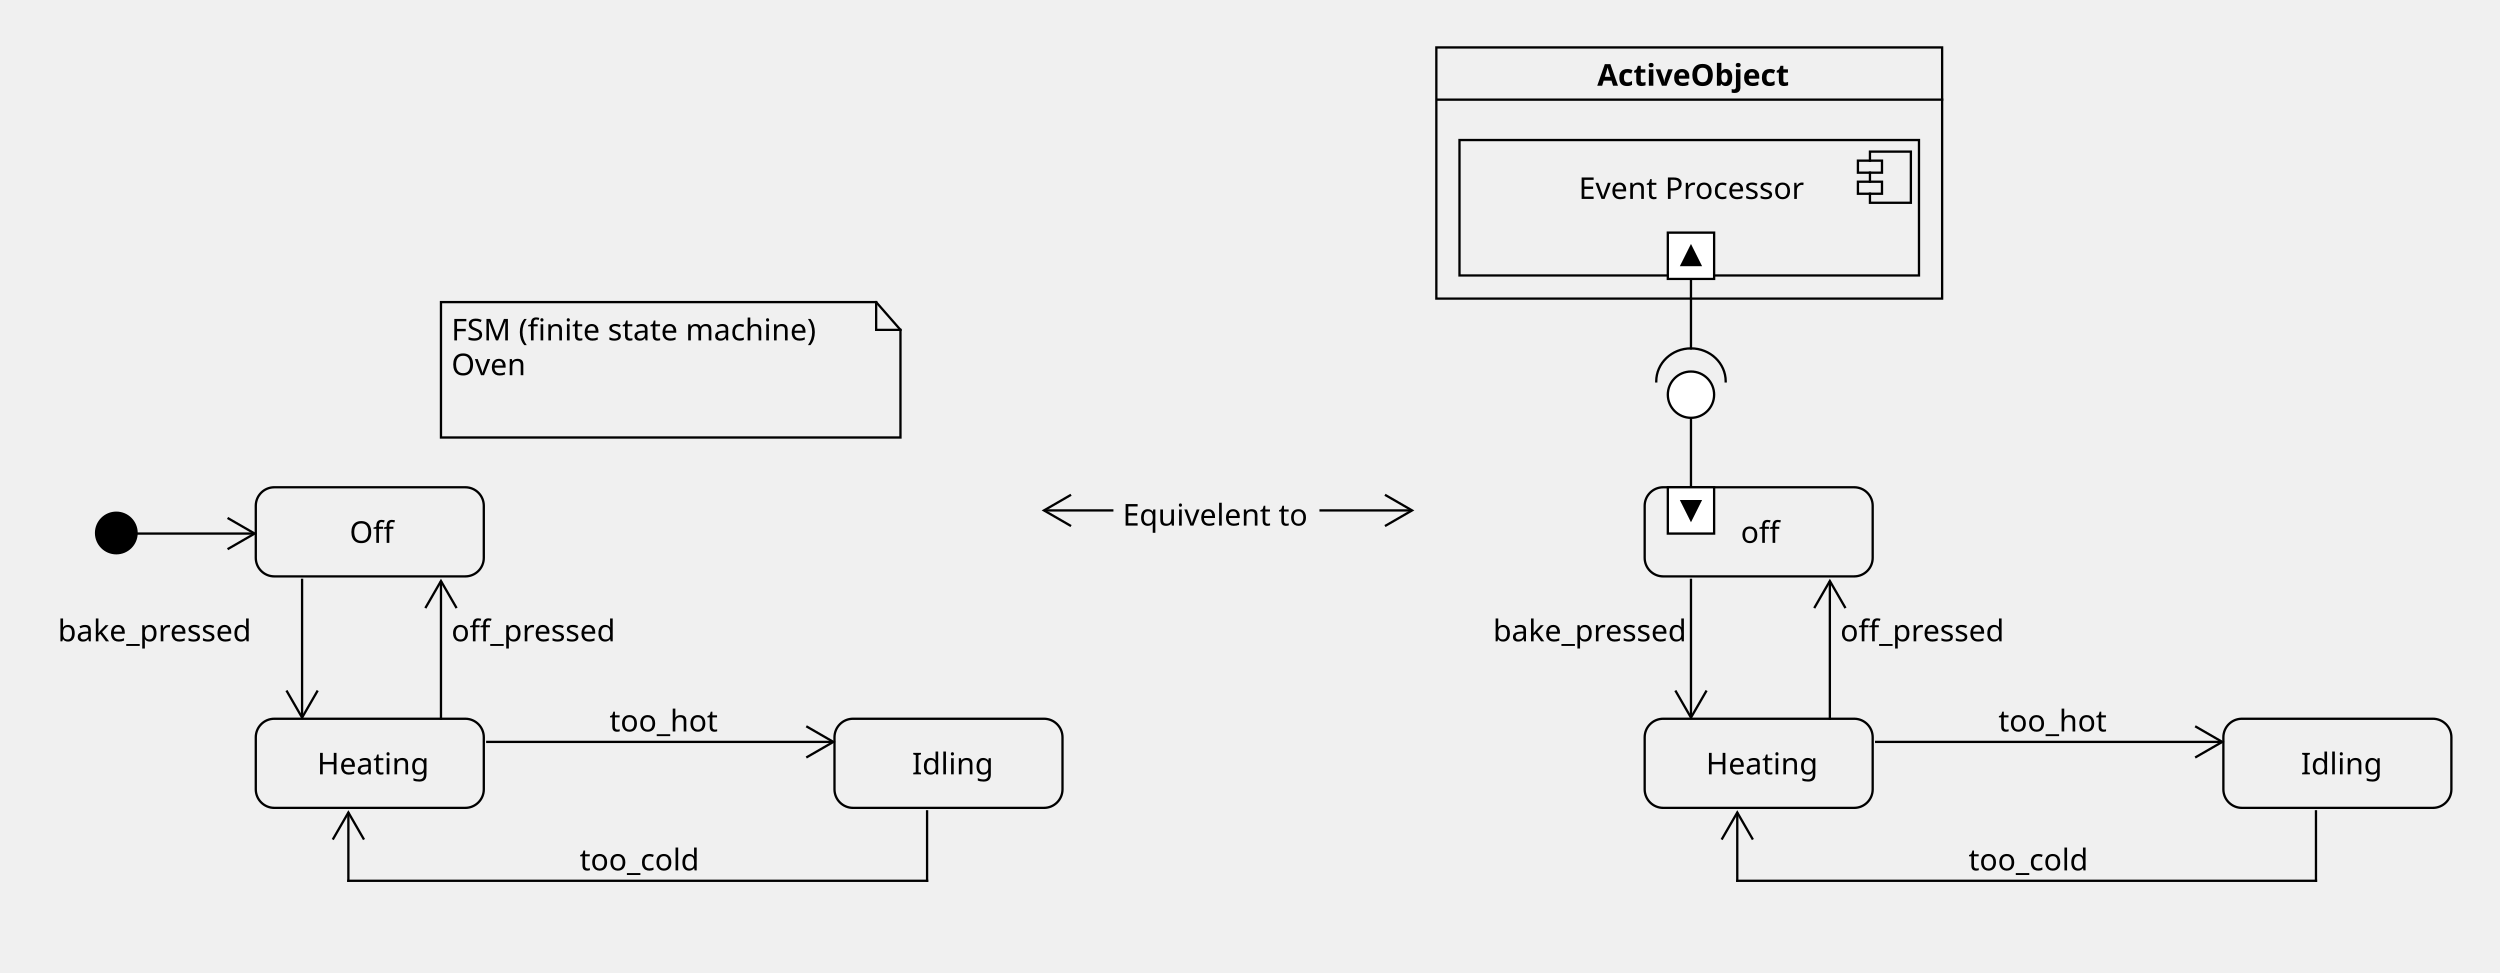
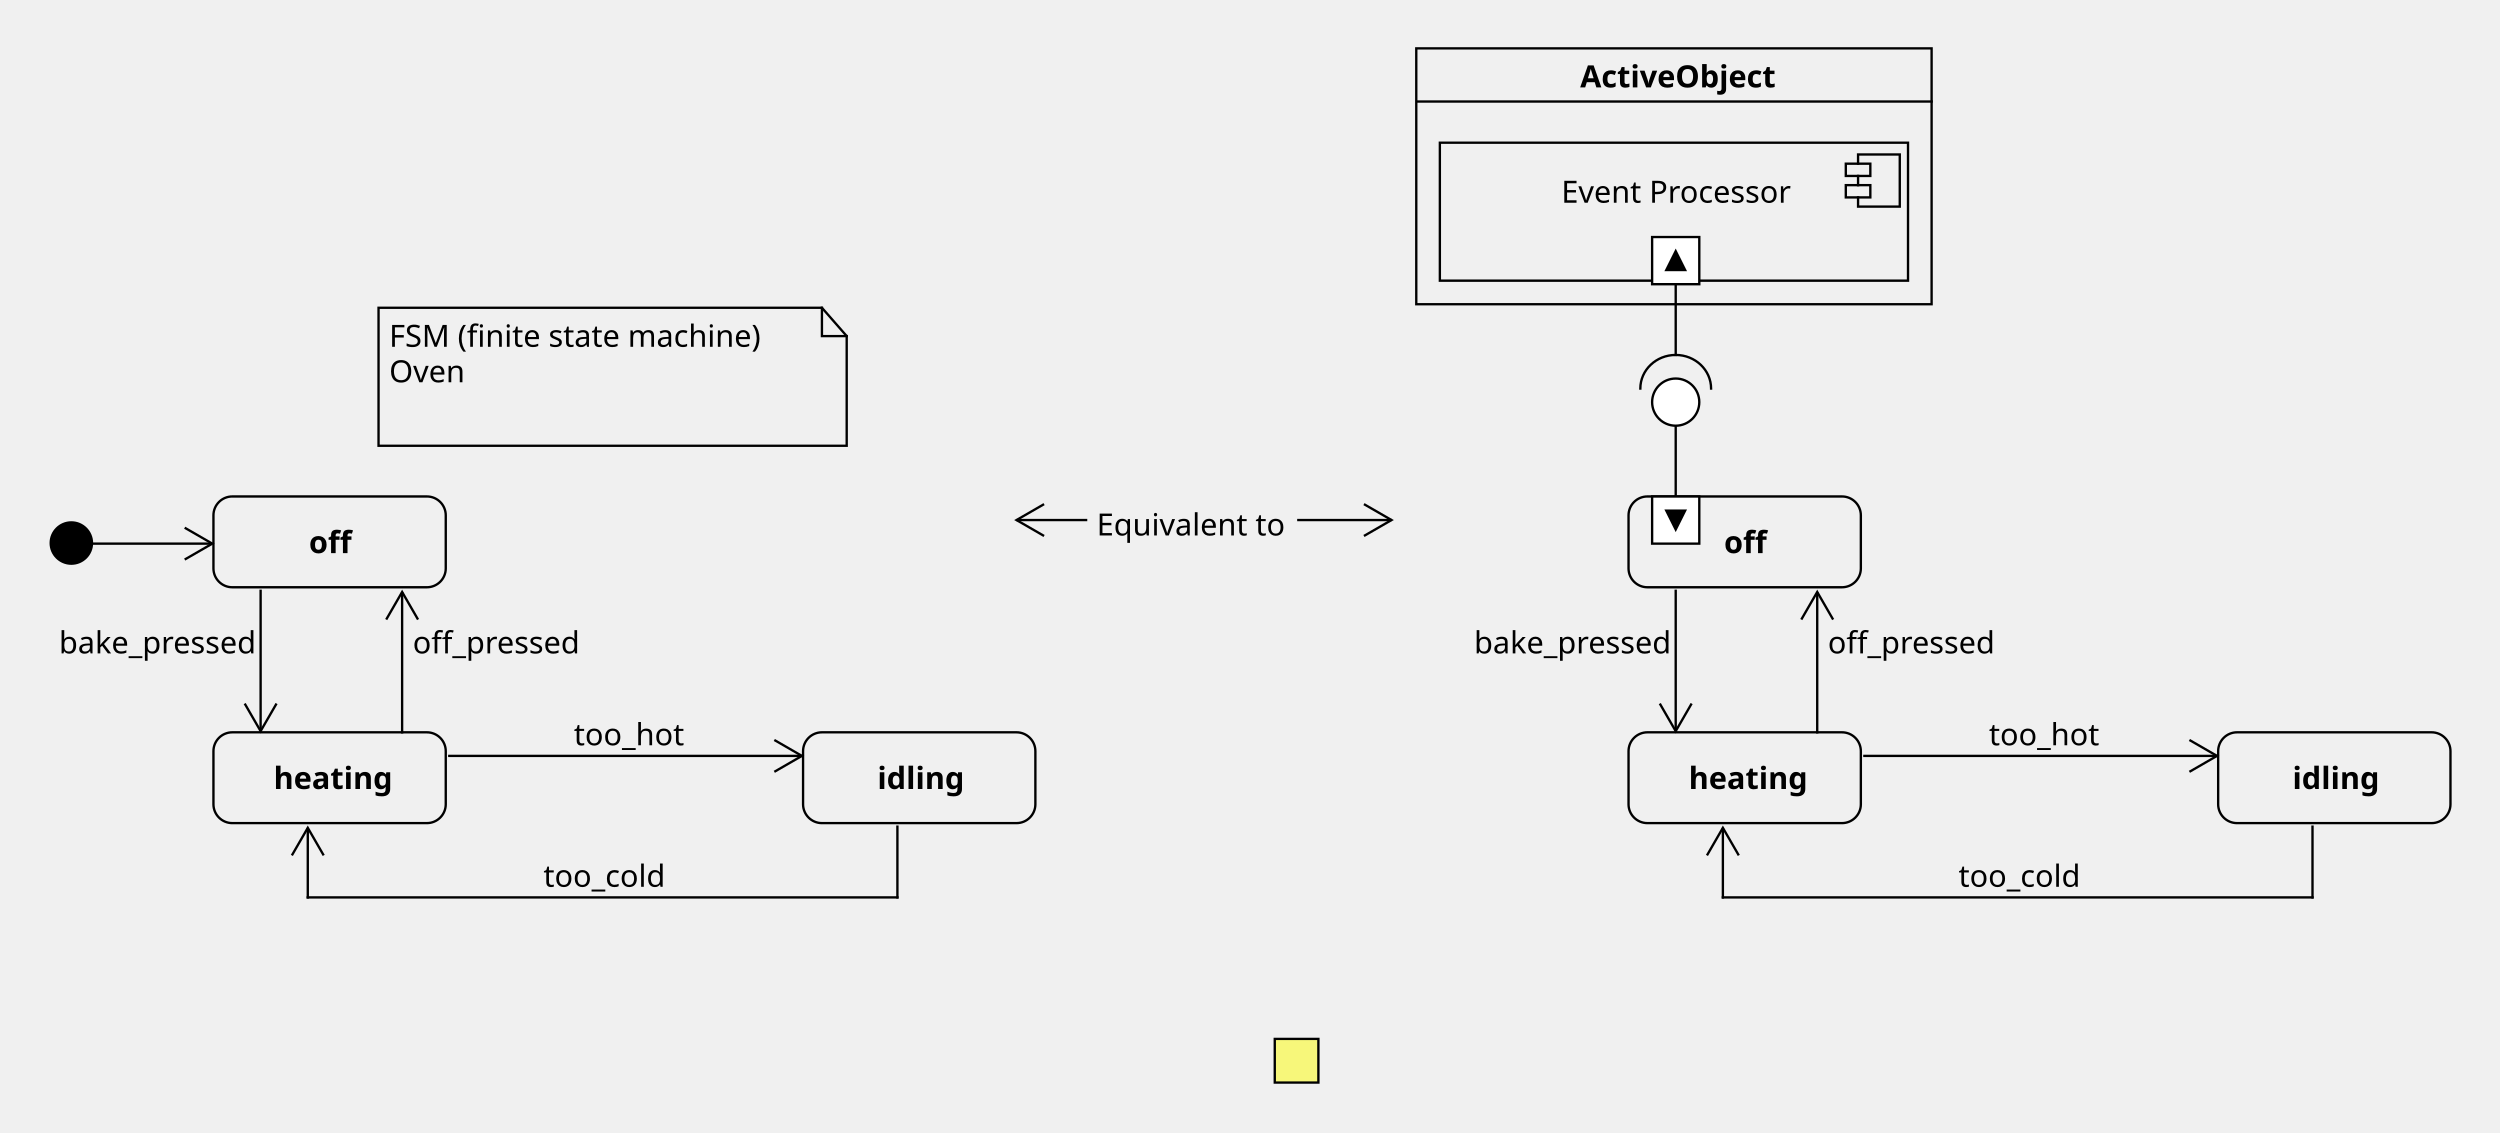
- <svg xmlns="http://www.w3.org/2000/svg" fill-opacity="1" color-rendering="auto" color-interpolation="auto" text-rendering="auto" stroke="black" stroke-linecap="square" width="1080" stroke-miterlimit="10" shape-rendering="auto" stroke-opacity="1" fill="black" stroke-dasharray="none" font-weight="normal" stroke-width="1" viewBox="80 20 1080 420" height="420" font-family="'Dialog'" font-style="normal" stroke-linejoin="miter" font-size="12px" stroke-dashoffset="0" image-rendering="auto">
+ <svg xmlns="http://www.w3.org/2000/svg" fill-opacity="1" color-rendering="auto" color-interpolation="auto" text-rendering="auto" stroke="black" stroke-linecap="square" width="1060" stroke-miterlimit="10" shape-rendering="auto" stroke-opacity="1" fill="black" stroke-dasharray="none" font-weight="normal" stroke-width="1" viewBox="100 20 1060 480" height="480" font-family="'Dialog'" font-style="normal" stroke-linejoin="miter" font-size="12px" stroke-dashoffset="0" image-rendering="auto">
  <defs id="genericDefs" />
  <g>
    <defs id="defs1">
      <clipPath clipPathUnits="userSpaceOnUse" id="clipPath1">
        <path d="M0 0 L2147483647 0 L2147483647 2147483647 L0 2147483647 L0 0 Z" />
      </clipPath>
      <clipPath clipPathUnits="userSpaceOnUse" id="clipPath2">
+         <path d="M0 0 L0 20 L20 20 L20 0 Z" />
+       </clipPath>
+       <clipPath clipPathUnits="userSpaceOnUse" id="clipPath3">
        <path d="M0 0 L0 40 L140 40 L140 0 Z" />
      </clipPath>
-       <clipPath clipPathUnits="userSpaceOnUse" id="clipPath3">
+       <clipPath clipPathUnits="userSpaceOnUse" id="clipPath4">
        <path d="M0 0 L0 40 L100 40 L100 0 Z" />
      </clipPath>
-       <clipPath clipPathUnits="userSpaceOnUse" id="clipPath4">
+       <clipPath clipPathUnits="userSpaceOnUse" id="clipPath5">
        <path d="M0 0 L0 60 L200 60 L200 0 Z" />
-       </clipPath>
-       <clipPath clipPathUnits="userSpaceOnUse" id="clipPath5">
-         <path d="M0 0 L0 20 L20 20 L20 0 Z" />
      </clipPath>
      <clipPath clipPathUnits="userSpaceOnUse" id="clipPath6">
        <path d="M0 0 L0 60 L280 60 L280 0 Z" />
      </clipPath>
      <clipPath clipPathUnits="userSpaceOnUse" id="clipPath7">
        <path d="M0 0 L0 40 L180 40 L180 0 Z" />
      </clipPath>
      <clipPath clipPathUnits="userSpaceOnUse" id="clipPath8">
        <path d="M0 0 L0 90 L30 90 L30 0 Z" />
      </clipPath>
      <clipPath clipPathUnits="userSpaceOnUse" id="clipPath9">
        <path d="M0 0 L0 110 L220 110 L220 0 Z" />
      </clipPath>
      <clipPath clipPathUnits="userSpaceOnUse" id="clipPath10">
        <path d="M0 0 L0 30 L90 30 L90 0 Z" />
      </clipPath>
      <clipPath clipPathUnits="userSpaceOnUse" id="clipPath11">
        <path d="M0 0 L0 30 L70 30 L70 0 Z" />
      </clipPath>
      <clipPath clipPathUnits="userSpaceOnUse" id="clipPath12">
        <path d="M0 0 L0 30 L60 30 L60 0 Z" />
      </clipPath>
      <clipPath clipPathUnits="userSpaceOnUse" id="clipPath13">
        <path d="M0 0 L0 30 L100 30 L100 0 Z" />
      </clipPath>
      <clipPath clipPathUnits="userSpaceOnUse" id="clipPath14">
        <path d="M0 0 L0 80 L30 80 L30 0 Z" />
      </clipPath>
      <clipPath clipPathUnits="userSpaceOnUse" id="clipPath15">
        <path d="M0 0 L0 80 L50 80 L50 0 Z" />
      </clipPath>
    </defs>
+     <g fill="rgb(255,255,0)" fill-opacity="0.49" transform="translate(640,460)" stroke-opacity="0.49" stroke="rgb(255,255,0)">
+       <rect x="0.5" width="18.5" height="18.5" y="0.5" clip-path="url(#clipPath2)" stroke="none" />
+     </g>
+     <g transform="translate(640,460)">
+       <rect fill="none" x="0.5" width="18.5" height="18.5" y="0.5" clip-path="url(#clipPath2)" />
+     </g>
+     <g font-family="sans-serif" font-size="13px" transform="translate(870,280)">
+       <text x="5" xml:space="preserve" y="17.047" clip-path="url(#clipPath3)" stroke="none">off_pressed</text>
+     </g>
    <g font-family="sans-serif" font-size="13px" transform="translate(720,280)">
-       <text x="5" xml:space="preserve" y="17.047" clip-path="url(#clipPath2)" stroke="none">bake_pressed</text>
-     </g>
-     <g font-family="sans-serif" font-size="13px" transform="translate(870,280)">
-       <text x="5" xml:space="preserve" y="17.047" clip-path="url(#clipPath2)" stroke="none">off_pressed</text>
+       <text x="5" xml:space="preserve" y="17.047" clip-path="url(#clipPath3)" stroke="none">bake_pressed</text>
    </g>
    <g fill="rgb(255,255,255)" fill-opacity="0" transform="translate(1040,330)" stroke-opacity="0" stroke="rgb(255,255,255)">
-       <rect x="0.5" y="0.5" clip-path="url(#clipPath3)" width="98.5" rx="8" ry="8" height="38.5" stroke="none" />
+       <rect x="0.5" y="0.5" clip-path="url(#clipPath4)" width="98.5" rx="8" ry="8" height="38.5" stroke="none" />
    </g>
    <g transform="translate(1040,330)">
-       <rect x="0.5" y="0.5" clip-path="url(#clipPath3)" fill="none" width="98.5" rx="8" ry="8" height="38.5" />
-       <text x="34" font-size="13px" y="24.523" clip-path="url(#clipPath3)" font-family="sans-serif" stroke="none" xml:space="preserve">Idling</text>
+       <rect x="0.5" y="0.5" clip-path="url(#clipPath4)" fill="none" width="98.5" rx="8" ry="8" height="38.5" />
+       <text x="32" font-size="13px" y="24.523" clip-path="url(#clipPath4)" font-family="sans-serif" stroke="none" font-weight="bold" xml:space="preserve">idling</text>
    </g>
    <g fill="rgb(255,255,255)" fill-opacity="0" transform="translate(790,330)" stroke-opacity="0" stroke="rgb(255,255,255)">
-       <rect x="0.5" y="0.5" clip-path="url(#clipPath3)" width="98.5" rx="8" ry="8" height="38.5" stroke="none" />
+       <rect x="0.5" y="0.5" clip-path="url(#clipPath4)" width="98.5" rx="8" ry="8" height="38.5" stroke="none" />
    </g>
    <g transform="translate(790,330)">
-       <rect x="0.5" y="0.5" clip-path="url(#clipPath3)" fill="none" width="98.5" rx="8" ry="8" height="38.5" />
-       <text x="27" font-size="13px" y="24.523" clip-path="url(#clipPath3)" font-family="sans-serif" stroke="none" xml:space="preserve">Heating</text>
+       <rect x="0.5" y="0.5" clip-path="url(#clipPath4)" fill="none" width="98.5" rx="8" ry="8" height="38.5" />
+       <text x="26" font-size="13px" y="24.523" clip-path="url(#clipPath4)" font-family="sans-serif" stroke="none" font-weight="bold" xml:space="preserve">heating</text>
    </g>
    <g fill="rgb(255,255,255)" fill-opacity="0" transform="translate(790,230)" stroke-opacity="0" stroke="rgb(255,255,255)">
-       <rect x="0.5" y="0.5" clip-path="url(#clipPath3)" width="98.5" rx="8" ry="8" height="38.5" stroke="none" />
+       <rect x="0.5" y="0.5" clip-path="url(#clipPath4)" width="98.5" rx="8" ry="8" height="38.5" stroke="none" />
    </g>
    <g transform="translate(790,230)">
-       <rect x="0.5" y="0.5" clip-path="url(#clipPath3)" fill="none" width="98.5" rx="8" ry="8" height="38.5" />
-       <text x="42" font-size="13px" y="24.523" clip-path="url(#clipPath3)" font-family="sans-serif" stroke="none" xml:space="preserve">off</text>
-     </g>
-     <g fill="rgb(255,255,255)" fill-opacity="0" transform="translate(270,150)" stroke-opacity="0" stroke="rgb(255,255,255)">
-       <path d="M0.5 0.5 L188.5 0.5 L199 12.5 L199 59 L0.5 59 Z" stroke="none" clip-path="url(#clipPath4)" />
-     </g>
-     <g transform="translate(270,150)">
-       <path fill="none" d="M0.5 0.5 L188.5 0.5 L199 12.5 L199 59 L0.5 59 Z" clip-path="url(#clipPath4)" />
-       <path fill="none" d="M188.5 0.5 L188.5 12.5 L199 12.5" clip-path="url(#clipPath4)" />
-       <text x="5" font-size="13px" y="17.047" clip-path="url(#clipPath4)" font-family="sans-serif" stroke="none" xml:space="preserve">FSM (finite state machine)</text>
-       <text x="5" font-size="13px" y="32.094" clip-path="url(#clipPath4)" font-family="sans-serif" stroke="none" xml:space="preserve">Oven</text>
+       <rect x="0.5" y="0.5" clip-path="url(#clipPath4)" fill="none" width="98.5" rx="8" ry="8" height="38.5" />
+       <text x="41" font-size="13px" y="24.523" clip-path="url(#clipPath4)" font-family="sans-serif" stroke="none" font-weight="bold" xml:space="preserve">off</text>
+     </g>
+     <g fill="rgb(255,255,255)" fill-opacity="0" transform="translate(260,150)" stroke-opacity="0" stroke="rgb(255,255,255)">
+       <path d="M0.5 0.5 L188.5 0.5 L199 12.5 L199 59 L0.5 59 Z" stroke="none" clip-path="url(#clipPath5)" />
+     </g>
+     <g transform="translate(260,150)">
+       <path fill="none" d="M0.5 0.5 L188.5 0.5 L199 12.5 L199 59 L0.5 59 Z" clip-path="url(#clipPath5)" />
+       <path fill="none" d="M188.5 0.5 L188.5 12.5 L199 12.5" clip-path="url(#clipPath5)" />
+       <text x="5" font-size="13px" y="17.047" clip-path="url(#clipPath5)" font-family="sans-serif" stroke="none" xml:space="preserve">FSM (finite state machine)</text>
+       <text x="5" font-size="13px" y="32.094" clip-path="url(#clipPath5)" font-family="sans-serif" stroke="none" xml:space="preserve">Oven</text>
    </g>
    <g font-family="sans-serif" font-size="13px" transform="translate(270,280)">
-       <text x="5" xml:space="preserve" y="17.047" clip-path="url(#clipPath2)" stroke="none">off_pressed</text>
-     </g>
-     <g font-family="sans-serif" font-size="13px" transform="translate(100,280)">
-       <text x="5" xml:space="preserve" y="17.047" clip-path="url(#clipPath2)" stroke="none">bake_pressed</text>
+       <text x="5" xml:space="preserve" y="17.047" clip-path="url(#clipPath3)" stroke="none">off_pressed</text>
+     </g>
+     <g font-family="sans-serif" font-size="13px" transform="translate(120,280)">
+       <text x="5" xml:space="preserve" y="17.047" clip-path="url(#clipPath3)" stroke="none">bake_pressed</text>
    </g>
    <g transform="translate(120,240)">
-       <circle r="8.75" clip-path="url(#clipPath5)" cx="10.25" cy="10.25" stroke="none" />
-       <circle fill="none" r="8.75" clip-path="url(#clipPath5)" cx="10.25" cy="10.25" />
+       <circle r="8.75" clip-path="url(#clipPath2)" cx="10.25" cy="10.25" stroke="none" />
+       <circle fill="none" r="8.75" clip-path="url(#clipPath2)" cx="10.25" cy="10.25" />
    </g>
    <g fill="rgb(255,255,255)" fill-opacity="0" transform="translate(440,330)" stroke-opacity="0" stroke="rgb(255,255,255)">
-       <rect x="0.5" y="0.5" clip-path="url(#clipPath3)" width="98.5" rx="8" ry="8" height="38.5" stroke="none" />
+       <rect x="0.5" y="0.5" clip-path="url(#clipPath4)" width="98.5" rx="8" ry="8" height="38.5" stroke="none" />
    </g>
    <g transform="translate(440,330)">
-       <rect x="0.5" y="0.5" clip-path="url(#clipPath3)" fill="none" width="98.5" rx="8" ry="8" height="38.5" />
-       <text x="34" font-size="13px" y="24.523" clip-path="url(#clipPath3)" font-family="sans-serif" stroke="none" xml:space="preserve">Idling</text>
+       <rect x="0.5" y="0.5" clip-path="url(#clipPath4)" fill="none" width="98.5" rx="8" ry="8" height="38.5" />
+       <text x="32" font-size="13px" y="24.523" clip-path="url(#clipPath4)" font-family="sans-serif" stroke="none" font-weight="bold" xml:space="preserve">idling</text>
    </g>
    <g fill="rgb(255,255,255)" fill-opacity="0" transform="translate(190,330)" stroke-opacity="0" stroke="rgb(255,255,255)">
-       <rect x="0.5" y="0.5" clip-path="url(#clipPath3)" width="98.5" rx="8" ry="8" height="38.5" stroke="none" />
+       <rect x="0.5" y="0.5" clip-path="url(#clipPath4)" width="98.5" rx="8" ry="8" height="38.5" stroke="none" />
    </g>
    <g transform="translate(190,330)">
-       <rect x="0.5" y="0.5" clip-path="url(#clipPath3)" fill="none" width="98.5" rx="8" ry="8" height="38.5" />
-       <text x="27" font-size="13px" y="24.523" clip-path="url(#clipPath3)" font-family="sans-serif" stroke="none" xml:space="preserve">Heating</text>
+       <rect x="0.5" y="0.5" clip-path="url(#clipPath4)" fill="none" width="98.5" rx="8" ry="8" height="38.5" />
+       <text x="26" font-size="13px" y="24.523" clip-path="url(#clipPath4)" font-family="sans-serif" stroke="none" font-weight="bold" xml:space="preserve">heating</text>
    </g>
    <g fill="rgb(255,255,255)" fill-opacity="0" transform="translate(190,230)" stroke-opacity="0" stroke="rgb(255,255,255)">
-       <rect x="0.5" y="0.5" clip-path="url(#clipPath3)" width="98.5" rx="8" ry="8" height="38.5" stroke="none" />
+       <rect x="0.5" y="0.5" clip-path="url(#clipPath4)" width="98.5" rx="8" ry="8" height="38.5" stroke="none" />
    </g>
    <g transform="translate(190,230)">
-       <rect x="0.5" y="0.5" clip-path="url(#clipPath3)" fill="none" width="98.5" rx="8" ry="8" height="38.5" />
-       <text x="41" font-size="13px" y="24.523" clip-path="url(#clipPath3)" font-family="sans-serif" stroke="none" xml:space="preserve">Off</text>
+       <rect x="0.5" y="0.5" clip-path="url(#clipPath4)" fill="none" width="98.5" rx="8" ry="8" height="38.5" />
+       <text x="41" font-size="13px" y="24.523" clip-path="url(#clipPath4)" font-family="sans-serif" stroke="none" font-weight="bold" xml:space="preserve">off</text>
    </g>
    <g transform="translate(820,360)">
      <path fill="none" d="M260.5 10.5 L260.5 40.5" clip-path="url(#clipPath6)" />
      <path fill="none" d="M260.5 40.5 L10.5 40.5" clip-path="url(#clipPath6)" />
      <path fill="none" d="M10.5 40.5 L10.5 11.5" clip-path="url(#clipPath6)" />
      <path fill="none" d="M17 22.258 L10.5 11 L4 22.258" clip-path="url(#clipPath6)" />
      <text x="110.425" font-size="13px" y="36" clip-path="url(#clipPath6)" font-family="sans-serif" stroke="none" xml:space="preserve">too_cold</text>
    </g>
    <g transform="translate(880,320)">
      <path fill="none" d="M10.5 20.5 L159.5 20.5" clip-path="url(#clipPath7)" />
      <path fill="none" d="M148.742 27 L160 20.5 L148.742 14" clip-path="url(#clipPath7)" />
      <text x="63.313" font-size="13px" y="16" clip-path="url(#clipPath7)" font-family="sans-serif" stroke="none" xml:space="preserve">too_hot</text>
    </g>
    <g transform="translate(860,260)">
      <path fill="none" d="M10.5 70.5 L10.5 11.5" clip-path="url(#clipPath8)" />
      <path fill="none" d="M17 22.258 L10.5 11 L4 22.258" clip-path="url(#clipPath8)" />
    </g>
    <g transform="translate(800,260)">
      <path fill="none" d="M10.5 10.5 L10.5 69.5" clip-path="url(#clipPath8)" />
      <path fill="none" d="M4 58.742 L10.5 70 L17 58.742" clip-path="url(#clipPath8)" />
    </g>
    <g fill="rgb(255,255,255)" fill-opacity="0" transform="translate(700,40)" stroke-opacity="0" stroke="rgb(255,255,255)">
      <rect x="0.5" width="218.5" height="108.5" y="0.5" clip-path="url(#clipPath9)" stroke="none" />
    </g>
    <g transform="translate(700,40)">
      <rect fill="none" x="0.5" width="218.5" height="108.5" y="0.5" clip-path="url(#clipPath9)" />
      <text x="70" font-size="13px" y="17.047" clip-path="url(#clipPath9)" font-family="sans-serif" stroke="none" font-weight="bold" xml:space="preserve">ActiveObject</text>
      <path fill="none" d="M1 23.047 L219 23.047" clip-path="url(#clipPath9)" />
    </g>
    <g transform="translate(220,360)">
      <path fill="none" d="M260.5 10.5 L260.5 40.5" clip-path="url(#clipPath6)" />
      <path fill="none" d="M260.5 40.5 L10.5 40.5" clip-path="url(#clipPath6)" />
      <path fill="none" d="M10.5 40.5 L10.5 11.5" clip-path="url(#clipPath6)" />
      <path fill="none" d="M17 22.258 L10.5 11 L4 22.258" clip-path="url(#clipPath6)" />
      <text x="110.425" font-size="13px" y="36" clip-path="url(#clipPath6)" font-family="sans-serif" stroke="none" xml:space="preserve">too_cold</text>
    </g>
    <g transform="translate(280,320)">
      <path fill="none" d="M10.5 20.5 L159.5 20.5" clip-path="url(#clipPath7)" />
      <path fill="none" d="M148.742 27 L160 20.5 L148.742 14" clip-path="url(#clipPath7)" />
      <text x="63.313" font-size="13px" y="16" clip-path="url(#clipPath7)" font-family="sans-serif" stroke="none" xml:space="preserve">too_hot</text>
    </g>
    <g transform="translate(260,260)">
      <path fill="none" d="M10.5 70.5 L10.5 11.5" clip-path="url(#clipPath8)" />
      <path fill="none" d="M17 22.258 L10.5 11 L4 22.258" clip-path="url(#clipPath8)" />
    </g>
    <g transform="translate(200,260)">
      <path fill="none" d="M10.5 10.5 L10.5 69.5" clip-path="url(#clipPath8)" />
      <path fill="none" d="M4 58.742 L10.5 70 L17 58.742" clip-path="url(#clipPath8)" />
    </g>
    <g transform="translate(120,240)">
      <path fill="none" d="M10.5 10.5 L69.5 10.5" clip-path="url(#clipPath10)" />
      <path fill="none" d="M58.742 17 L70 10.5 L58.742 4" clip-path="url(#clipPath10)" />
    </g>
    <g fill="rgb(255,255,255)" fill-opacity="0" transform="translate(710,80)" stroke-opacity="0" stroke="rgb(255,255,255)">
-       <rect x="0.5" width="198.5" height="58.5" y="0.5" clip-path="url(#clipPath4)" stroke="none" />
+       <rect x="0.5" width="198.5" height="58.5" y="0.5" clip-path="url(#clipPath5)" stroke="none" />
    </g>
    <g transform="translate(710,80)">
-       <rect fill="none" x="0.5" width="198.5" height="58.5" y="0.5" clip-path="url(#clipPath4)" />
+       <rect fill="none" x="0.5" width="198.5" height="58.5" y="0.5" clip-path="url(#clipPath5)" />
    </g>
    <g fill="rgb(255,255,255)" fill-opacity="0" transform="translate(710,80)" stroke-opacity="0" stroke="rgb(255,255,255)">
-       <rect x="172.62" width="10.4" height="5.2" y="9.4" clip-path="url(#clipPath4)" stroke="none" />
+       <rect x="172.62" width="10.4" height="5.2" y="9.4" clip-path="url(#clipPath5)" stroke="none" />
    </g>
    <g transform="translate(710,80)">
-       <rect fill="none" x="172.62" width="10.4" height="5.2" y="9.4" clip-path="url(#clipPath4)" />
+       <rect fill="none" x="172.62" width="10.4" height="5.2" y="9.4" clip-path="url(#clipPath5)" />
    </g>
    <g fill="rgb(255,255,255)" fill-opacity="0" transform="translate(710,80)" stroke-opacity="0" stroke="rgb(255,255,255)">
-       <rect x="172.62" width="10.4" height="5.2" y="18.5" clip-path="url(#clipPath4)" stroke="none" />
+       <rect x="172.62" width="10.4" height="5.2" y="18.5" clip-path="url(#clipPath5)" stroke="none" />
    </g>
    <g transform="translate(710,80)">
-       <rect fill="none" x="172.62" width="10.4" height="5.2" y="18.5" clip-path="url(#clipPath4)" />
-       <path fill="none" d="M177.82 14.6 L177.82 18.5" clip-path="url(#clipPath4)" />
-       <path fill="none" d="M177.82 9.4 L177.82 5.5 L195.5 5.5 L195.5 27.6 L177.82 27.6 L177.82 23.7" clip-path="url(#clipPath4)" />
-       <text x="52" font-size="13px" y="25.947" clip-path="url(#clipPath4)" font-family="sans-serif" stroke="none" xml:space="preserve">Event Processor</text>
+       <rect fill="none" x="172.62" width="10.4" height="5.2" y="18.5" clip-path="url(#clipPath5)" />
+       <path fill="none" d="M177.82 14.6 L177.82 18.5" clip-path="url(#clipPath5)" />
+       <path fill="none" d="M177.82 9.4 L177.82 5.5 L195.5 5.5 L195.5 27.6 L177.82 27.6 L177.82 23.7" clip-path="url(#clipPath5)" />
+       <text x="52" font-size="13px" y="25.947" clip-path="url(#clipPath5)" font-family="sans-serif" stroke="none" xml:space="preserve">Event Processor</text>
    </g>
    <g transform="translate(640,230)">
      <path fill="none" d="M10.5 10.5 L49.5 10.5" clip-path="url(#clipPath11)" />
      <path fill="none" d="M38.742 17 L50 10.5 L38.742 4" clip-path="url(#clipPath11)" />
    </g>
    <g transform="translate(520,230)">
      <path fill="none" d="M40.5 10.5 L11.5 10.5" clip-path="url(#clipPath12)" />
      <path fill="none" d="M22.258 4 L11 10.5 L22.258 17" clip-path="url(#clipPath12)" />
    </g>
    <g font-family="sans-serif" font-size="13px" transform="translate(560,230)">
-       <text x="5" xml:space="preserve" y="17.047" clip-path="url(#clipPath13)" stroke="none">Equivelent to</text>
+       <text x="5" xml:space="preserve" y="17.047" clip-path="url(#clipPath13)" stroke="none">Equivalent to</text>
    </g>
    <g transform="translate(800,180)">
      <path fill="none" d="M10.5 11.5 L10.5 60.5" clip-path="url(#clipPath14)" />
      <circle fill="white" r="10" clip-path="url(#clipPath14)" cx="10.5" cy="10.5" stroke="none" />
      <circle fill="none" r="10" clip-path="url(#clipPath14)" cx="10.5" cy="10.5" />
      <rect x="0.5" y="50.5" clip-path="url(#clipPath14)" fill="white" width="20" height="20" stroke="none" />
      <rect fill="none" x="0.5" width="20" height="20" y="50.5" clip-path="url(#clipPath14)" />
      <path d="M6.5 56.5 L14.5 56.5 L10.5 64.5 Z" clip-path="url(#clipPath14)" stroke="none" />
      <path fill="none" d="M6.5 56.5 L14.5 56.5 L10.5 64.5 Z" clip-path="url(#clipPath14)" />
    </g>
    <g transform="translate(790,120)">
      <path fill="none" d="M20.5 11.5 L20.5 50.5" clip-path="url(#clipPath15)" />
      <rect x="10.5" y="0.5" clip-path="url(#clipPath15)" fill="white" width="20" height="20" stroke="none" />
      <rect fill="none" x="10.5" width="20" height="20" y="0.5" clip-path="url(#clipPath15)" />
      <path d="M20.5 6.5 L24.5 14.5 L16.5 14.5 Z" clip-path="url(#clipPath15)" stroke="none" />
      <path fill="none" d="M20.5 6.5 L24.5 14.5 L16.5 14.5 Z" clip-path="url(#clipPath15)" />
    </g>
    <g fill="rgb(255,255,255)" fill-opacity="0" transform="translate(790,120)" stroke-opacity="0" stroke="rgb(255,255,255)">
      <path d="M35.5 64.75 A15 14.25 0 0 0 5.5 64.75" stroke="none" clip-path="url(#clipPath15)" />
    </g>
    <g transform="translate(790,120)">
      <path fill="none" d="M35.5 64.75 A15 14.25 0 0 0 5.5 64.75" clip-path="url(#clipPath15)" />
    </g>
  </g>
</svg>
